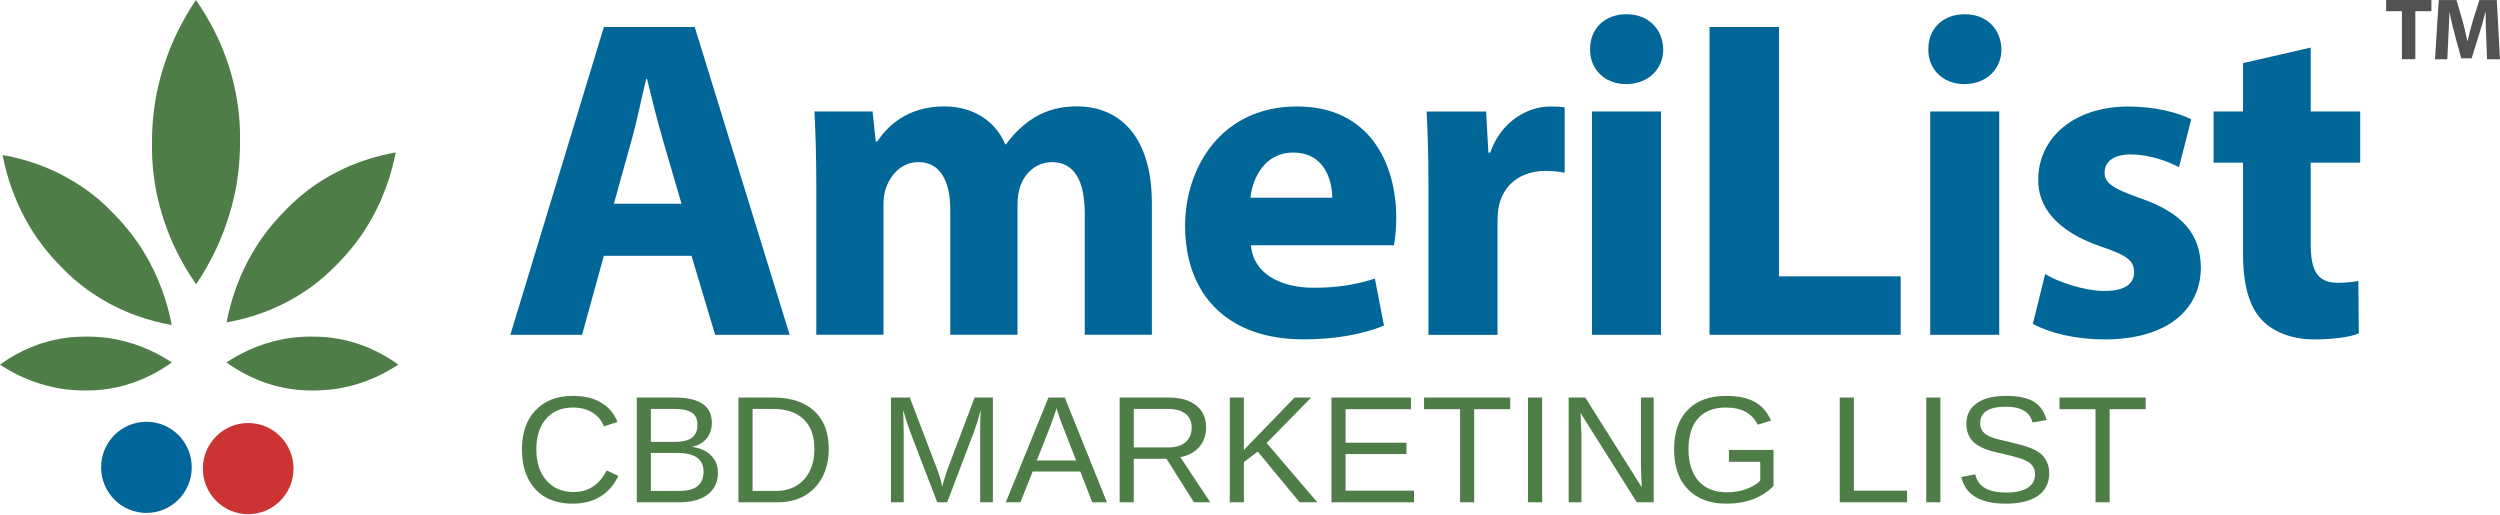
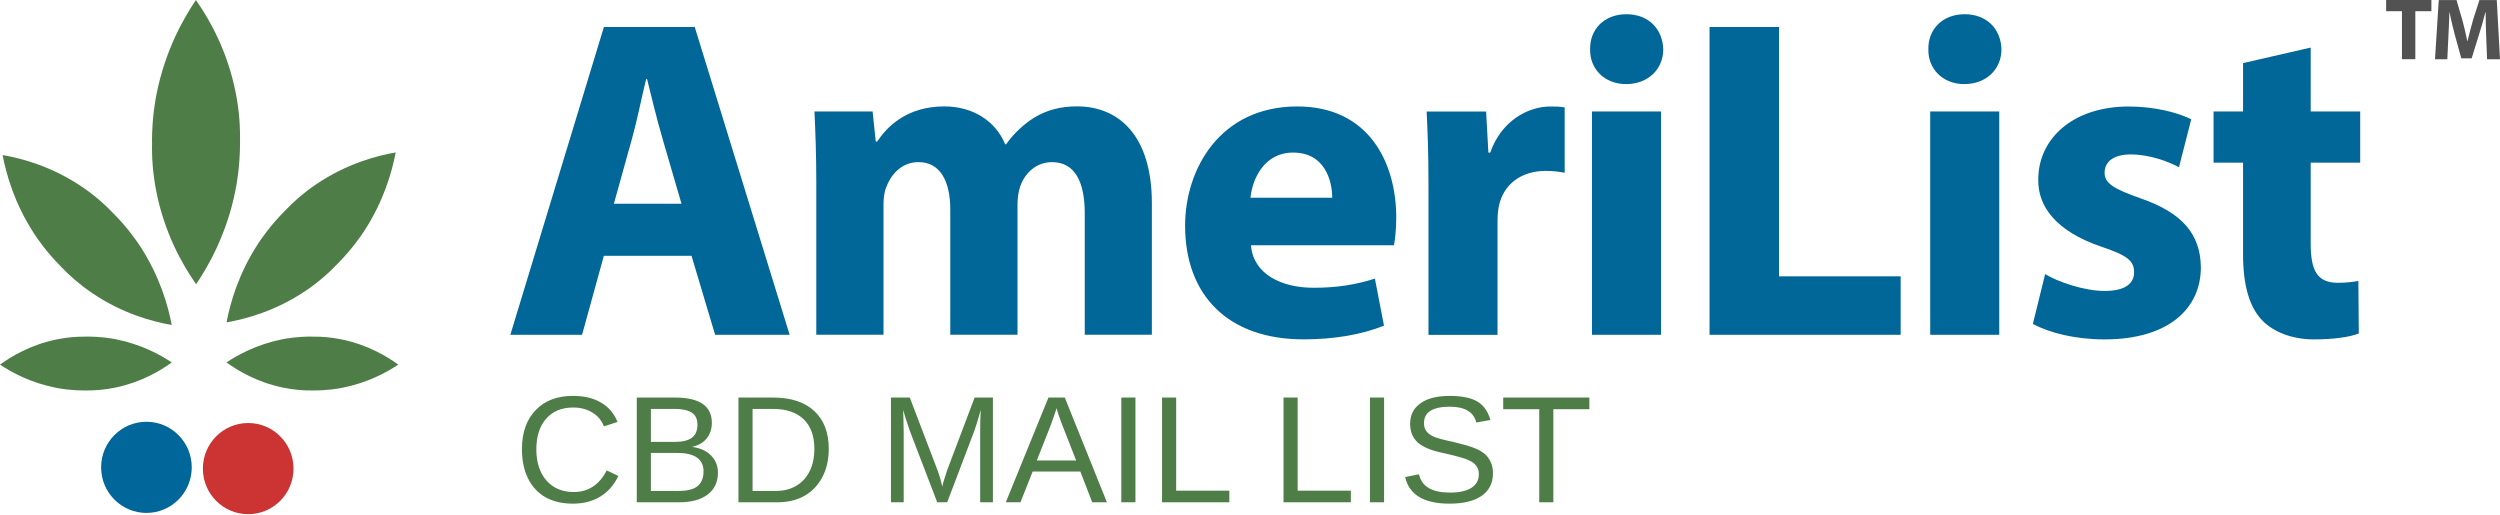
<svg xmlns="http://www.w3.org/2000/svg" width="141" height="29" viewBox="0 0 141 29" fill="none">
  <path d="M40.333 18.883L39.001 14.426H34.057L32.828 18.883H28.783L34.06 1.523H39.183L44.536 18.883H40.333ZM37.365 7.808C37.058 6.776 36.749 5.488 36.494 4.459H36.443C36.188 5.491 35.93 6.804 35.648 7.808L34.622 11.492H38.437L37.362 7.808H37.365ZM61.18 18.883V12.03C61.18 10.202 60.591 9.145 59.335 9.145C58.439 9.145 57.799 9.765 57.541 10.51C57.438 10.794 57.387 11.206 57.387 11.514V18.88H53.596V11.823C53.596 10.226 53.032 9.143 51.803 9.143C50.804 9.143 50.215 9.915 49.985 10.559C49.857 10.867 49.83 11.228 49.83 11.539V18.88H46.039V10.303C46.039 8.731 45.988 7.393 45.936 6.285H49.214L49.393 7.986H49.469C50.006 7.186 51.108 6.001 53.26 6.001C54.874 6.001 56.152 6.826 56.692 8.138H56.743C57.205 7.494 57.769 6.978 58.358 6.618C59.05 6.206 59.818 5.999 60.74 5.999C63.147 5.999 64.965 7.699 64.965 11.46V18.878H61.174L61.18 18.883ZM78.621 13.834H70.554C70.682 15.458 72.269 16.23 74.087 16.23C75.419 16.23 76.494 16.05 77.544 15.714L78.057 18.367C76.776 18.883 75.213 19.14 73.523 19.14C69.271 19.14 66.84 16.667 66.84 12.726C66.84 9.533 68.812 6.004 73.165 6.004C77.21 6.004 78.749 9.173 78.749 12.289C78.749 12.958 78.672 13.55 78.621 13.834ZM72.934 8.605C71.295 8.605 70.63 10.098 70.527 11.154H75.137C75.137 10.202 74.727 8.605 72.934 8.605ZM87.2 9.637C85.768 9.637 84.794 10.409 84.536 11.621C84.484 11.877 84.46 12.188 84.46 12.497V18.886H80.566V10.436C80.566 8.58 80.515 7.371 80.463 6.291H83.817L83.945 8.608H84.048C84.688 6.779 86.224 6.007 87.428 6.007C87.787 6.007 87.966 6.007 88.248 6.059V9.743C87.966 9.691 87.632 9.639 87.198 9.639L87.2 9.637ZM91.707 4.743C90.478 4.743 89.659 3.867 89.683 2.786C89.659 1.654 90.478 0.802 91.732 0.802C92.985 0.802 93.78 1.651 93.807 2.786C93.807 3.867 92.988 4.743 91.707 4.743ZM93.68 18.883H89.786V6.288H93.68V18.883ZM96.418 18.883V1.523H100.336V15.586H107.198V18.883H96.415H96.418ZM110.785 4.743C109.555 4.743 108.736 3.867 108.76 2.786C108.736 1.654 109.555 0.802 110.809 0.802C112.063 0.802 112.858 1.651 112.882 2.786C112.882 3.867 112.063 4.743 110.782 4.743H110.785ZM112.757 18.883H108.864V6.288H112.757V18.883ZM120.183 8.709C119.237 8.709 118.699 9.096 118.699 9.74C118.699 10.333 119.185 10.641 120.723 11.184C123.106 12.008 124.104 13.22 124.129 15.073C124.129 17.418 122.284 19.142 118.699 19.142C117.06 19.142 115.601 18.782 114.654 18.266L115.346 15.458C116.062 15.895 117.549 16.41 118.699 16.41C119.85 16.41 120.363 15.998 120.363 15.354C120.363 14.71 119.977 14.402 118.518 13.913C115.932 13.037 114.933 11.621 114.958 10.128C114.958 7.784 116.955 6.007 120.053 6.007C121.513 6.007 122.818 6.343 123.586 6.727L122.894 9.432C122.33 9.124 121.255 8.711 120.181 8.711L120.183 8.709ZM130.323 9.173V13.733C130.323 15.253 130.681 15.949 131.859 15.949C132.345 15.949 132.73 15.897 133.012 15.845L133.036 18.807C132.524 19.014 131.604 19.142 130.502 19.142C129.249 19.142 128.199 18.706 127.583 18.061C126.866 17.314 126.508 16.105 126.508 14.325V9.173H124.845V6.288H126.508V3.559L130.323 2.683V6.288H133.115V9.173H130.323Z" fill="#016698" />
  <path d="M136.225 0.633V3.34H135.47V0.633H134.578V0H137.131V0.633H136.225ZM140.27 3.34L140.221 2.063C140.205 1.662 140.191 1.176 140.191 0.69H140.175C140.072 1.116 139.934 1.591 139.806 1.984L139.402 3.289H138.816L138.46 1.995C138.352 1.602 138.238 1.127 138.159 0.69H138.148C138.129 1.141 138.113 1.657 138.089 2.074L138.029 3.343H137.334L137.546 0.003H138.547L138.873 1.119C138.976 1.506 139.079 1.921 139.155 2.314H139.169C139.263 1.927 139.375 1.487 139.483 1.113L139.839 0.003H140.818L141 3.343H140.265L140.27 3.34Z" fill="#525252" />
-   <text x="29" y="28.33" fill="#4f7d48" font-family="Arial, Helvetica, sans-serif" font-size="8.6" font-weight="400" textLength="104.8" lengthAdjust="spacing">CBD MARKETING LIST</text>
+   <text x="29" y="28.33" fill="#4f7d48" font-family="Arial, Helvetica, sans-serif" font-size="8.6" font-weight="400" textLength="72" lengthAdjust="spacing">CBD MAIL LIST</text>
  <path d="M13.534 8.016C13.556 7.175 13.496 6.272 13.303 5.275C12.837 2.871 11.811 1.086 11.049 0C10.319 1.081 9.331 2.849 8.845 5.224C8.764 5.617 8.574 6.626 8.571 8.016H8.577C8.555 8.856 8.615 9.759 8.807 10.756C9.274 13.16 10.3 14.945 11.062 16.031C11.792 14.95 12.78 13.182 13.265 10.807C13.347 10.415 13.537 9.405 13.539 8.016" fill="#4f7d48" />
  <path d="M6.401 12.044C5.915 11.528 5.343 11.023 4.634 10.543C2.925 9.386 1.248 8.935 0.147 8.744C0.353 9.83 0.814 11.482 1.935 13.195C2.122 13.479 2.607 14.197 3.432 15.032C3.918 15.545 4.491 16.05 5.199 16.53C6.908 17.688 8.585 18.138 9.687 18.329C9.48 17.243 9.019 15.592 7.898 13.878C7.711 13.594 7.226 12.876 6.401 12.041" fill="#4f7d48" />
  <path d="M4.827 18.987C4.32 18.981 3.774 19.022 3.172 19.148C1.723 19.451 0.651 20.092 0 20.564C0.659 21.004 1.734 21.593 3.172 21.874C3.411 21.921 4.021 22.03 4.862 22.022C5.37 22.027 5.915 21.983 6.517 21.858C7.966 21.555 9.038 20.913 9.689 20.441C9.03 20.002 7.955 19.413 6.517 19.131C6.279 19.085 5.668 18.976 4.827 18.984" fill="#4f7d48" />
  <path d="M16.063 11.896C16.549 11.381 17.121 10.876 17.829 10.395C19.539 9.238 21.215 8.788 22.317 8.597C22.111 9.683 21.649 11.334 20.529 13.048C20.342 13.332 19.856 14.05 19.031 14.885C18.546 15.398 17.973 15.903 17.265 16.383C15.555 17.54 13.879 17.991 12.777 18.182C12.983 17.095 13.444 15.444 14.565 13.73C14.752 13.447 15.238 12.729 16.063 11.894" fill="#4f7d48" />
  <path d="M17.637 18.987C18.144 18.981 18.689 19.022 19.292 19.148C20.741 19.451 21.812 20.092 22.463 20.564C21.804 21.004 20.73 21.593 19.292 21.874C19.053 21.921 18.442 22.03 17.601 22.022C17.094 22.027 16.549 21.983 15.946 21.858C14.497 21.555 13.425 20.913 12.774 20.441C13.434 20.002 14.508 19.413 15.946 19.131C16.185 19.085 16.795 18.976 17.637 18.984" fill="#4f7d48" />
  <path d="M8.259 28.929C9.671 28.929 10.815 27.778 10.815 26.358C10.815 24.938 9.671 23.787 8.259 23.787C6.848 23.787 5.703 24.938 5.703 26.358C5.703 27.778 6.848 28.929 8.259 28.929Z" fill="#016699" />
  <path d="M13.998 29C15.41 29 16.554 27.849 16.554 26.429C16.554 25.009 15.41 23.858 13.998 23.858C12.586 23.858 11.442 25.009 11.442 26.429C11.442 27.849 12.586 29 13.998 29Z" fill="#CC3333" />
</svg>
